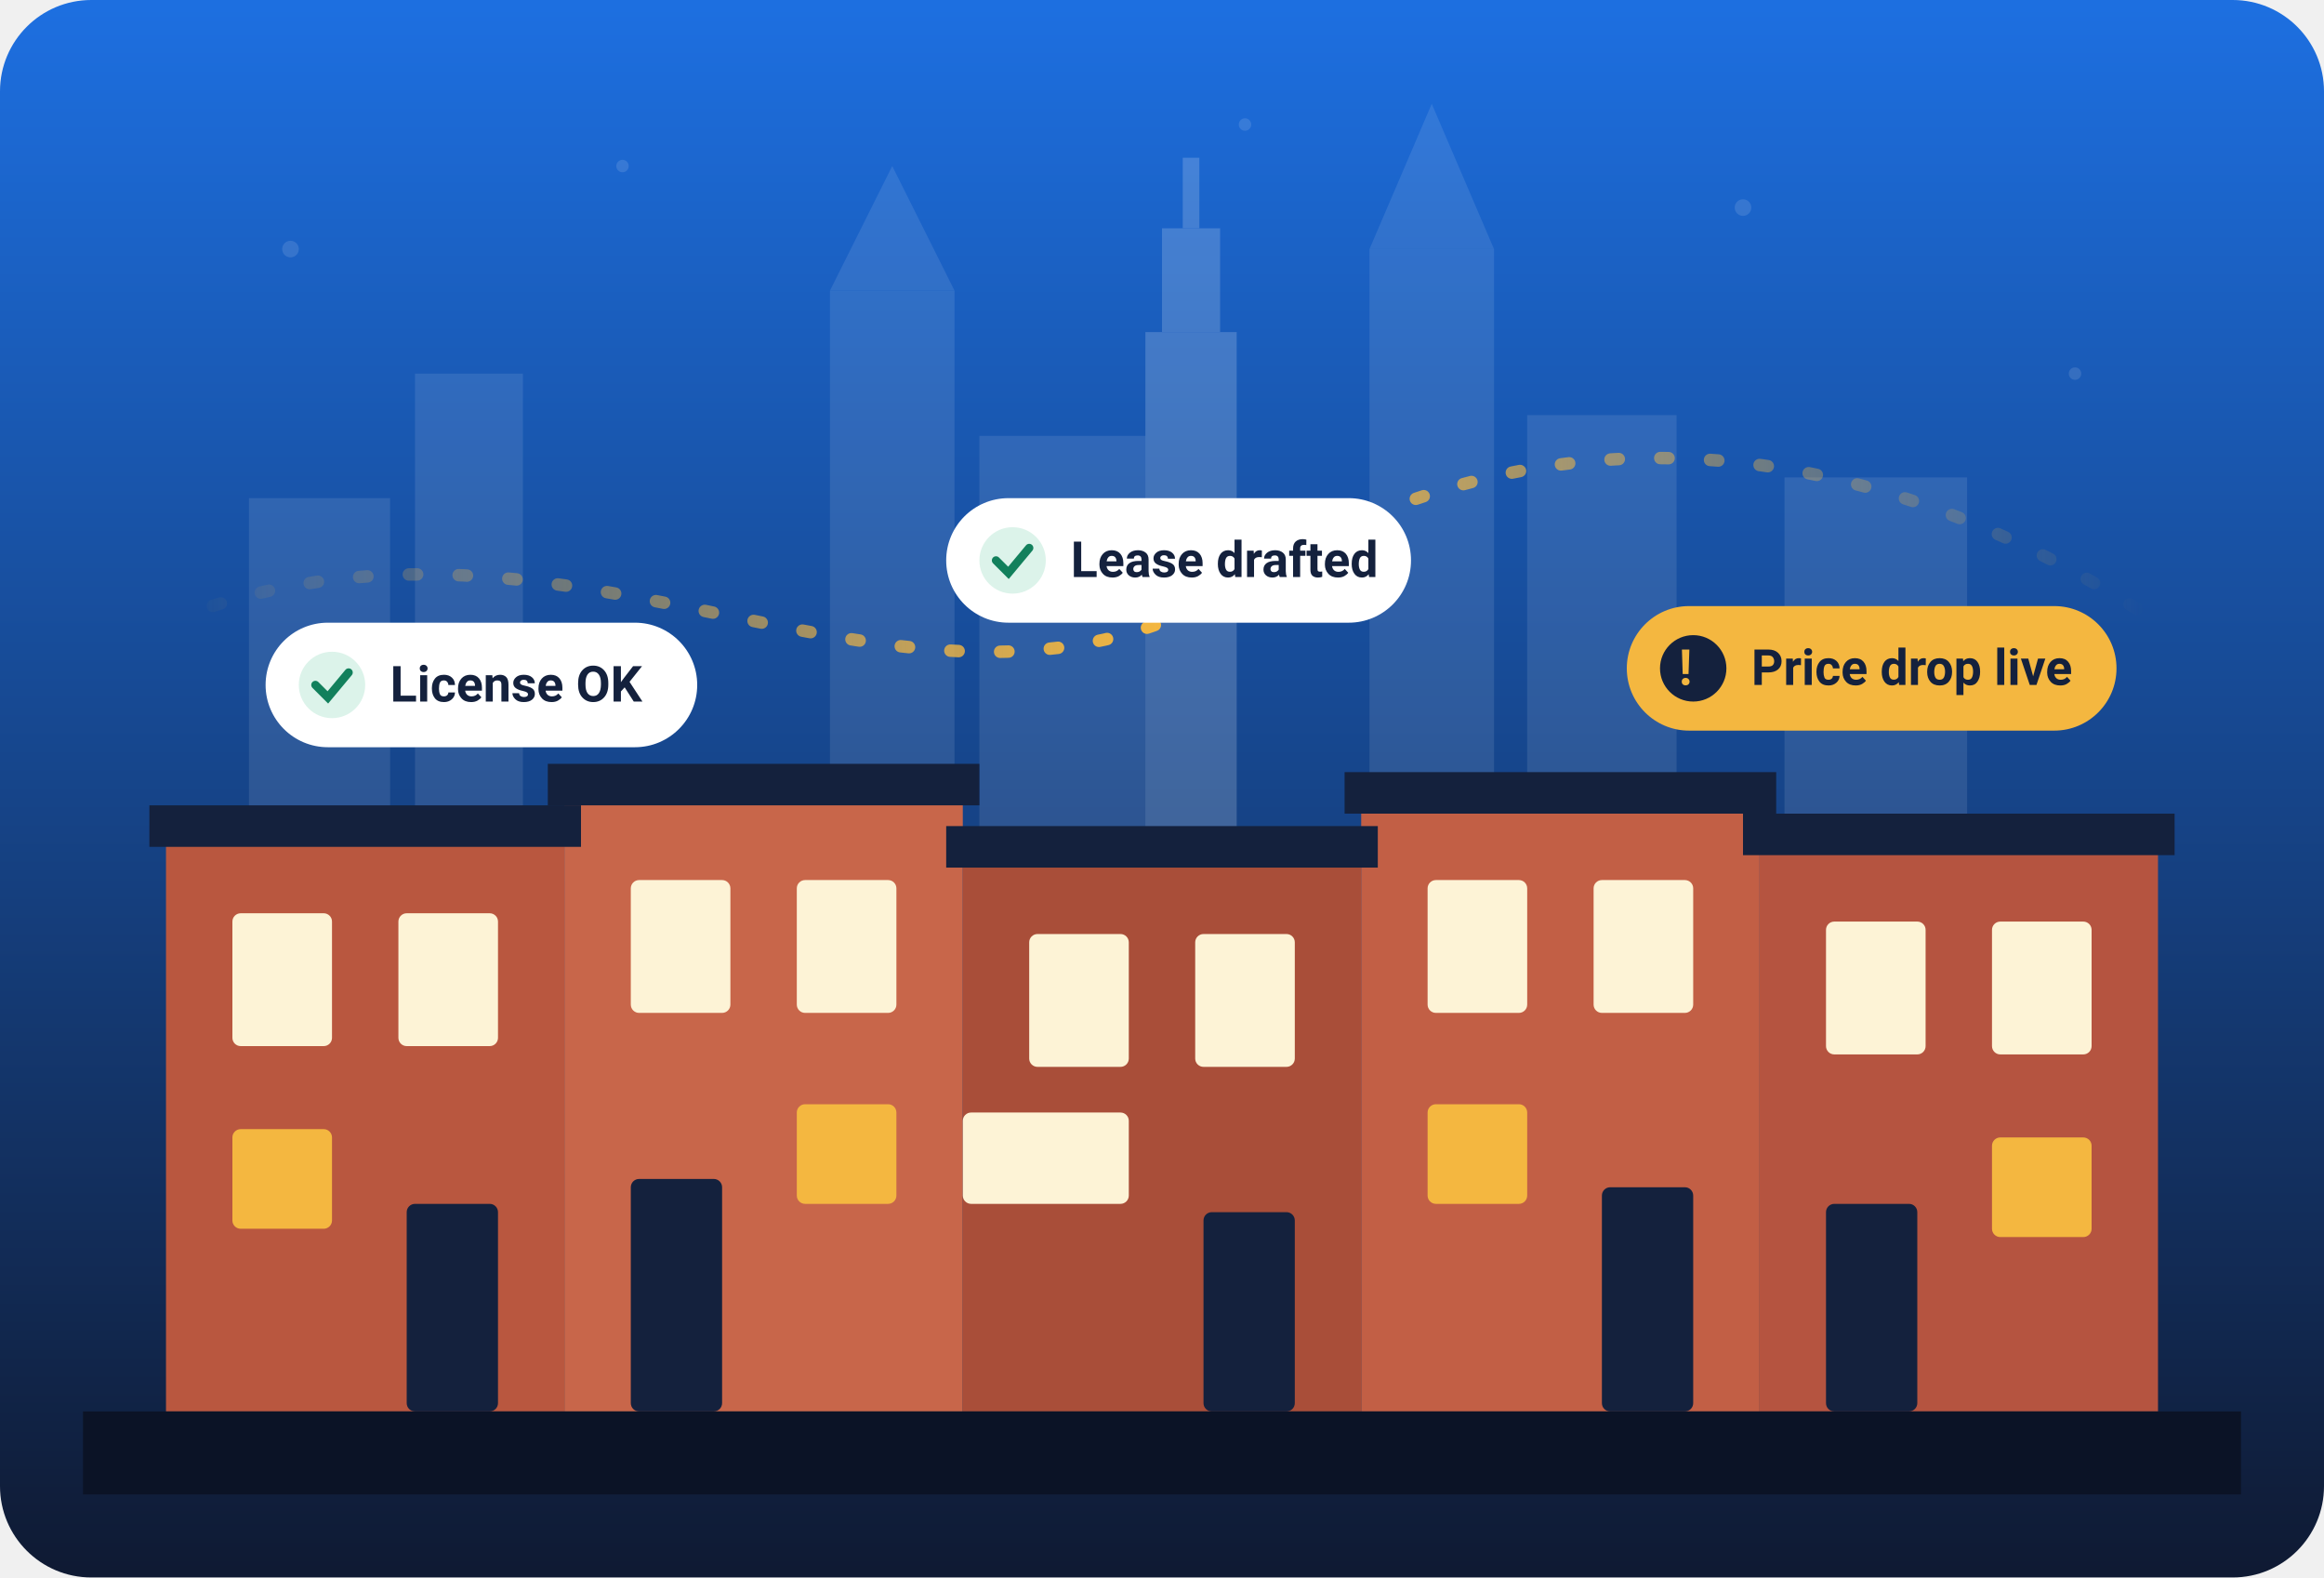
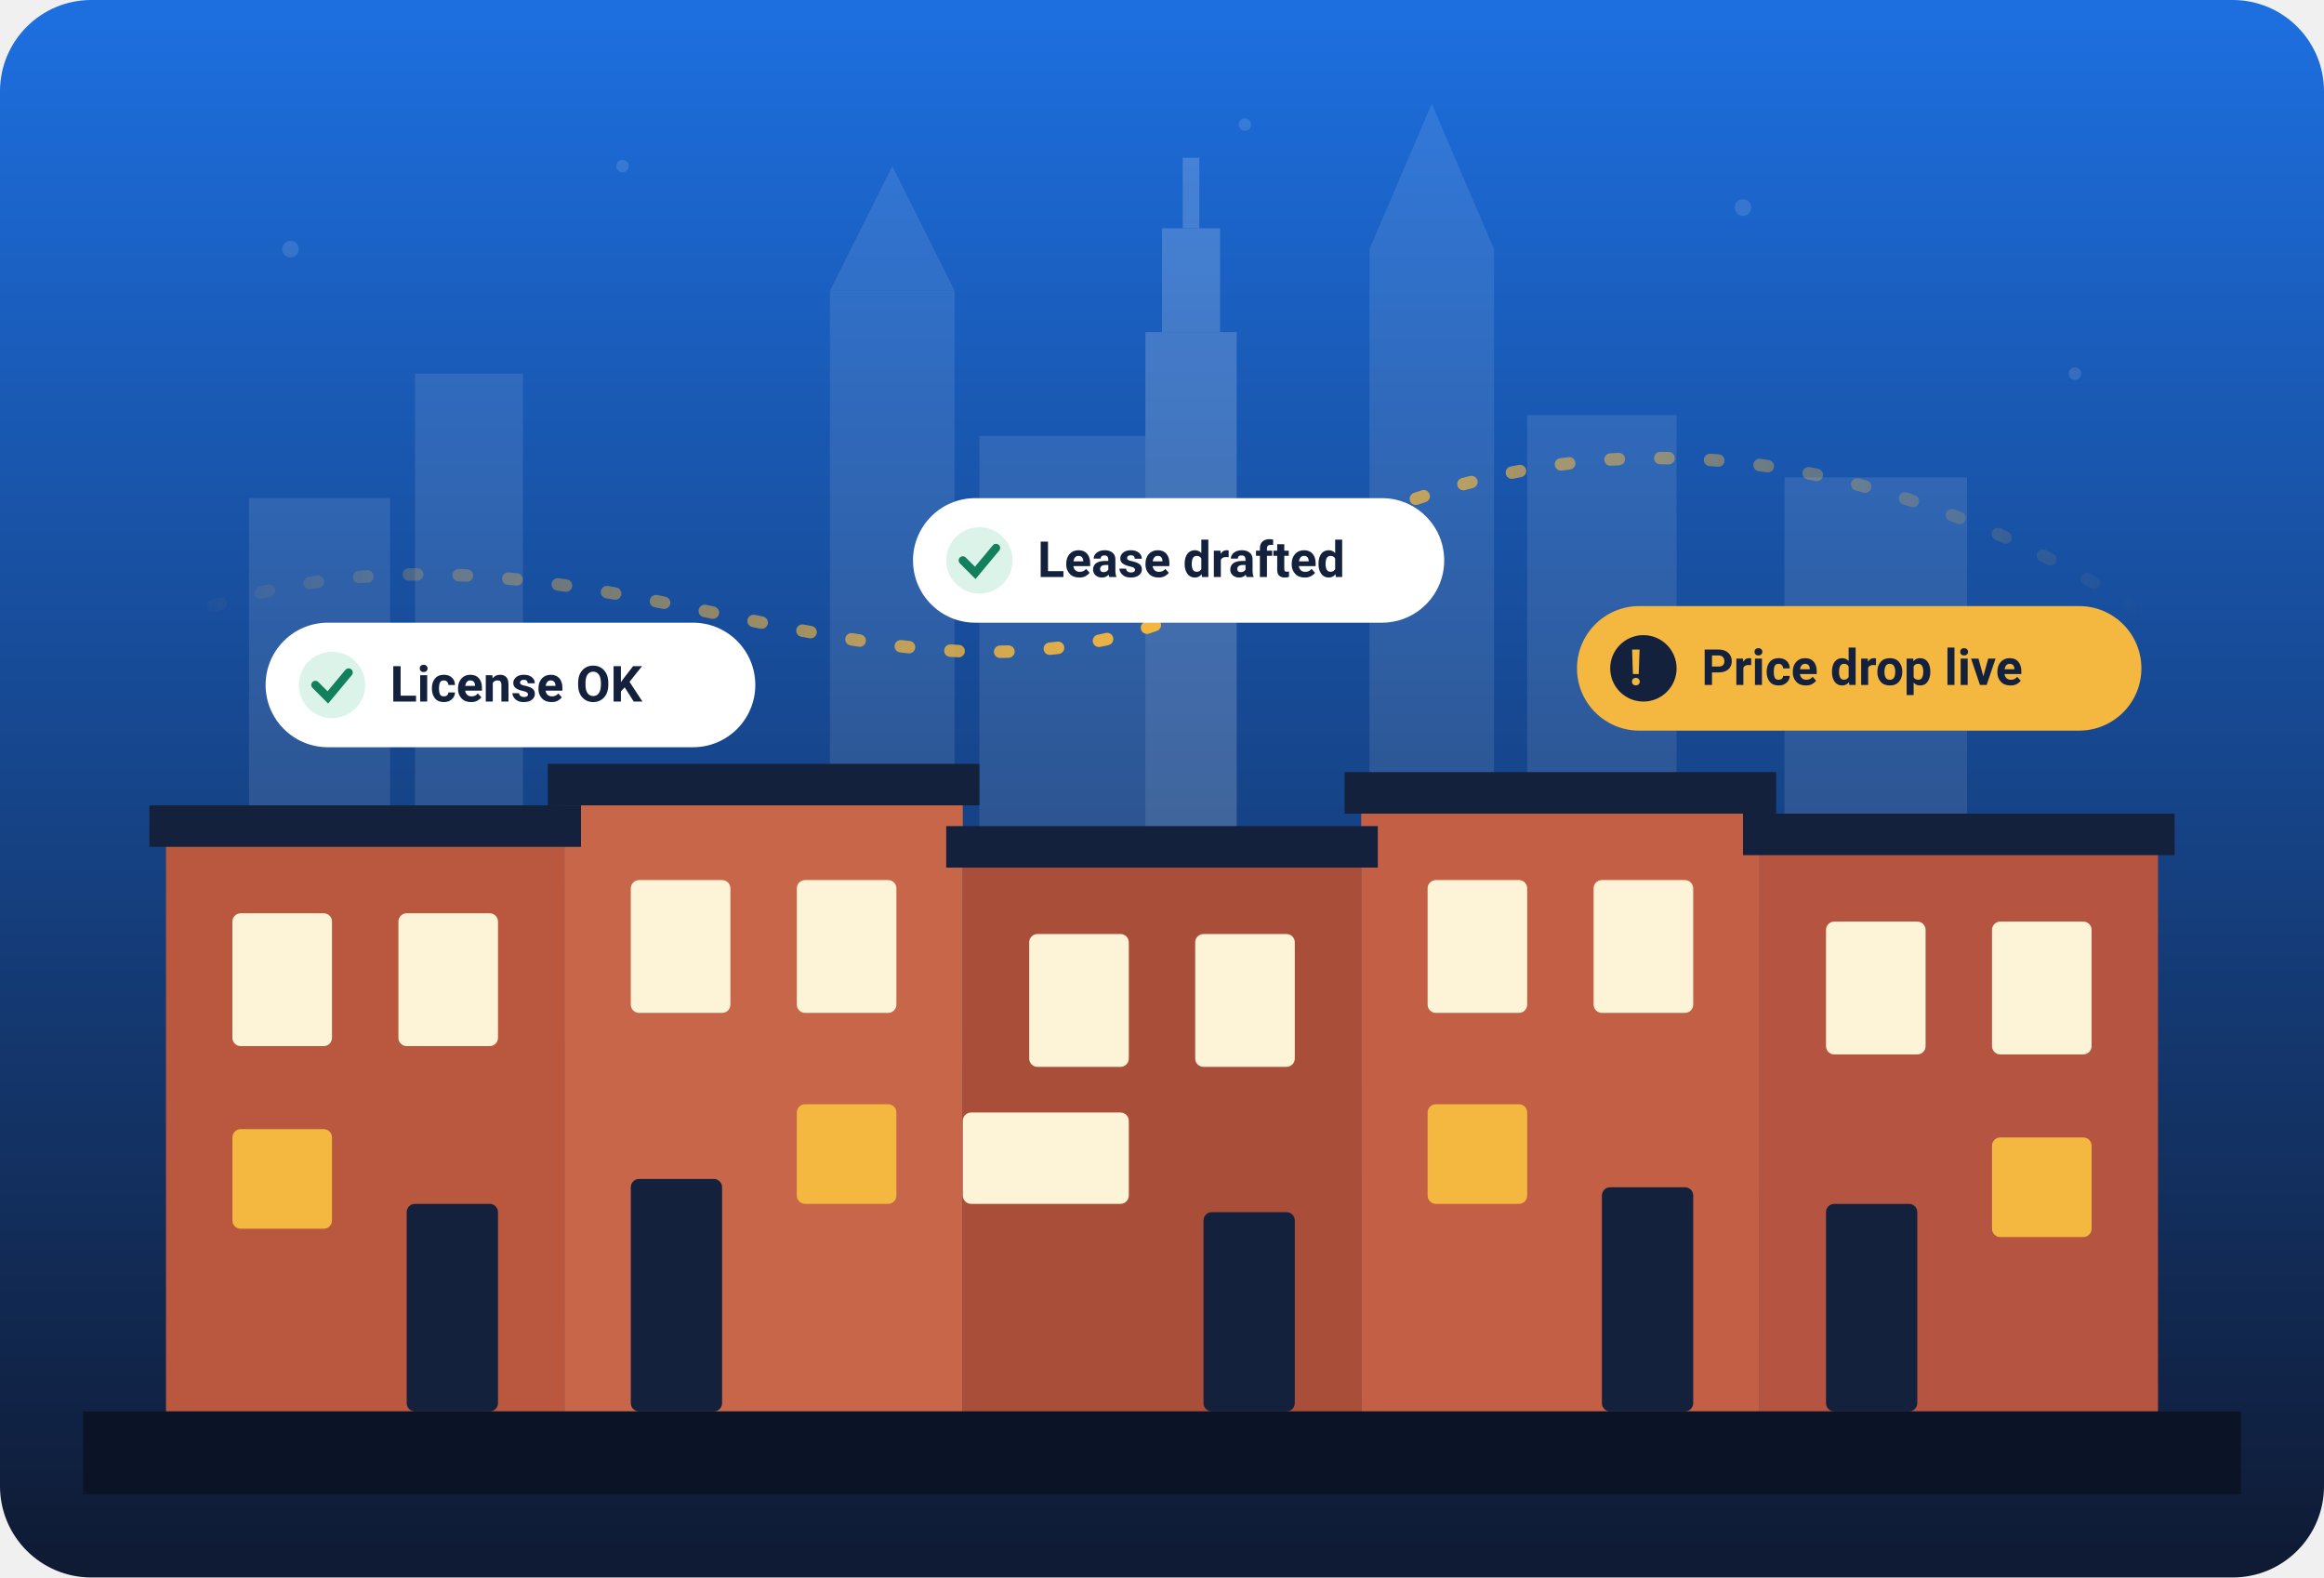
<svg xmlns="http://www.w3.org/2000/svg" viewBox="0 0 560 380" role="img" aria-label="Illustration of Philadelphia rowhomes connected by automation">
  <defs>
    <linearGradient id="sky" x1="0" y1="0" x2="0" y2="1">
      <stop offset="0" stop-color="#1d6fe0" />
      <stop offset="1" stop-color="#0f1a33" />
    </linearGradient>
    <linearGradient id="glow" x1="0" y1="0" x2="1" y2="0">
      <stop offset="0" stop-color="#f4b740" stop-opacity="0" />
      <stop offset=".5" stop-color="#f4b740" />
      <stop offset="1" stop-color="#f4b740" stop-opacity="0" />
    </linearGradient>
  </defs>
  <rect width="560" height="380" rx="22" fill="url(#sky)" />
  <g fill="#ffffff" opacity=".12">
    <circle cx="70" cy="60" r="2" />
    <circle cx="150" cy="40" r="1.5" />
    <circle cx="420" cy="50" r="2" />
    <circle cx="500" cy="90" r="1.5" />
    <circle cx="300" cy="30" r="1.5" />
  </g>
  <g fill="#ffffff" opacity=".10">
    <rect x="60" y="120" width="34" height="140" />
    <rect x="100" y="90" width="26" height="170" />
    <rect x="200" y="70" width="30" height="190" />
    <polygon points="200,70 215,40 230,70" />
    <rect x="236" y="105" width="40" height="155" />
    <rect x="330" y="60" width="30" height="200" />
    <polygon points="330,60 345,25 360,60" />
    <rect x="368" y="100" width="36" height="160" />
    <rect x="430" y="115" width="44" height="145" />
  </g>
  <g fill="#ffffff" opacity=".18">
    <rect x="276" y="80" width="22" height="180" />
    <rect x="280" y="55" width="14" height="25" />
    <rect x="285" y="38" width="4" height="17" />
  </g>
  <path d="M40 150 C 140 110, 220 190, 300 140 S 460 110, 520 150" fill="none" stroke="url(#glow)" stroke-width="3" stroke-dasharray="2 10" stroke-linecap="round" />
  <g>
    <rect x="40" y="200" width="96" height="140" fill="#b9573f" />
    <rect x="136" y="190" width="96" height="150" fill="#c8664a" />
    <rect x="232" y="205" width="96" height="135" fill="#a94e39" />
    <rect x="328" y="192" width="96" height="148" fill="#c25f45" />
    <rect x="424" y="202" width="96" height="138" fill="#b55440" />
    <g fill="#14213d">
      <rect x="36" y="194" width="104" height="10" />
      <rect x="132" y="184" width="104" height="10" />
      <rect x="228" y="199" width="104" height="10" />
      <rect x="324" y="186" width="104" height="10" />
      <rect x="420" y="196" width="104" height="10" />
    </g>
    <g fill="#fdf3d6">
      <rect x="56" y="220" width="24" height="32" rx="2" />
      <rect x="96" y="220" width="24" height="32" rx="2" />
      <rect x="152" y="212" width="24" height="32" rx="2" />
      <rect x="192" y="212" width="24" height="32" rx="2" />
      <rect x="248" y="225" width="24" height="32" rx="2" />
      <rect x="288" y="225" width="24" height="32" rx="2" />
      <rect x="344" y="212" width="24" height="32" rx="2" />
      <rect x="384" y="212" width="24" height="32" rx="2" />
      <rect x="440" y="222" width="24" height="32" rx="2" />
      <rect x="480" y="222" width="24" height="32" rx="2" />
    </g>
    <g fill="#f4b740">
      <rect x="56" y="272" width="24" height="24" rx="2" />
      <rect x="192" y="266" width="24" height="24" rx="2" />
      <rect x="344" y="266" width="24" height="24" rx="2" />
      <rect x="480" y="274" width="24" height="24" rx="2" />
    </g>
    <g fill="#14213d">
      <rect x="98" y="290" width="22" height="50" rx="2" />
      <rect x="152" y="284" width="22" height="56" rx="2" />
      <rect x="290" y="292" width="22" height="48" rx="2" />
      <rect x="386" y="286" width="22" height="54" rx="2" />
      <rect x="440" y="290" width="22" height="50" rx="2" />
    </g>
    <rect x="232" y="268" width="40" height="22" rx="2" fill="#fdf3d6" />
    <rect x="20" y="340" width="520" height="20" fill="#0b1326" />
  </g>
  <g font-family="system-ui, -apple-system, Segoe UI, Roboto, sans-serif" font-size="12" font-weight="700">
    <g transform="translate(64 150)">
-       <rect width="104" height="30" rx="15" fill="#ffffff" />
+       <rect width="118" height="30" rx="15" fill="#ffffff" />
      <circle cx="16" cy="15" r="8" fill="#dcf3ea" />
      <path d="M12 15l3 3 5-6" stroke="#12805c" stroke-width="2" fill="none" stroke-linecap="round" />
      <text x="30" y="19" fill="#14213d">License OK</text>
    </g>
-     <g transform="translate(228 120)">
-       <rect width="112" height="30" rx="15" fill="#ffffff" />
+     <g transform="translate(220 120)">
+       <rect width="128" height="30" rx="15" fill="#ffffff" />
      <circle cx="16" cy="15" r="8" fill="#dcf3ea" />
      <path d="M12 15l3 3 5-6" stroke="#12805c" stroke-width="2" fill="none" stroke-linecap="round" />
      <text x="30" y="19" fill="#14213d">Lease drafted</text>
    </g>
-     <g transform="translate(392 146)">
-       <rect width="118" height="30" rx="15" fill="#f4b740" />
+     <g transform="translate(380 146)">
+       <rect width="136" height="30" rx="15" fill="#f4b740" />
      <circle cx="16" cy="15" r="8" fill="#14213d" />
      <text x="12.5" y="19" fill="#f4b740">!</text>
      <text x="30" y="19" fill="#14213d">Price drop live</text>
    </g>
  </g>
</svg>
